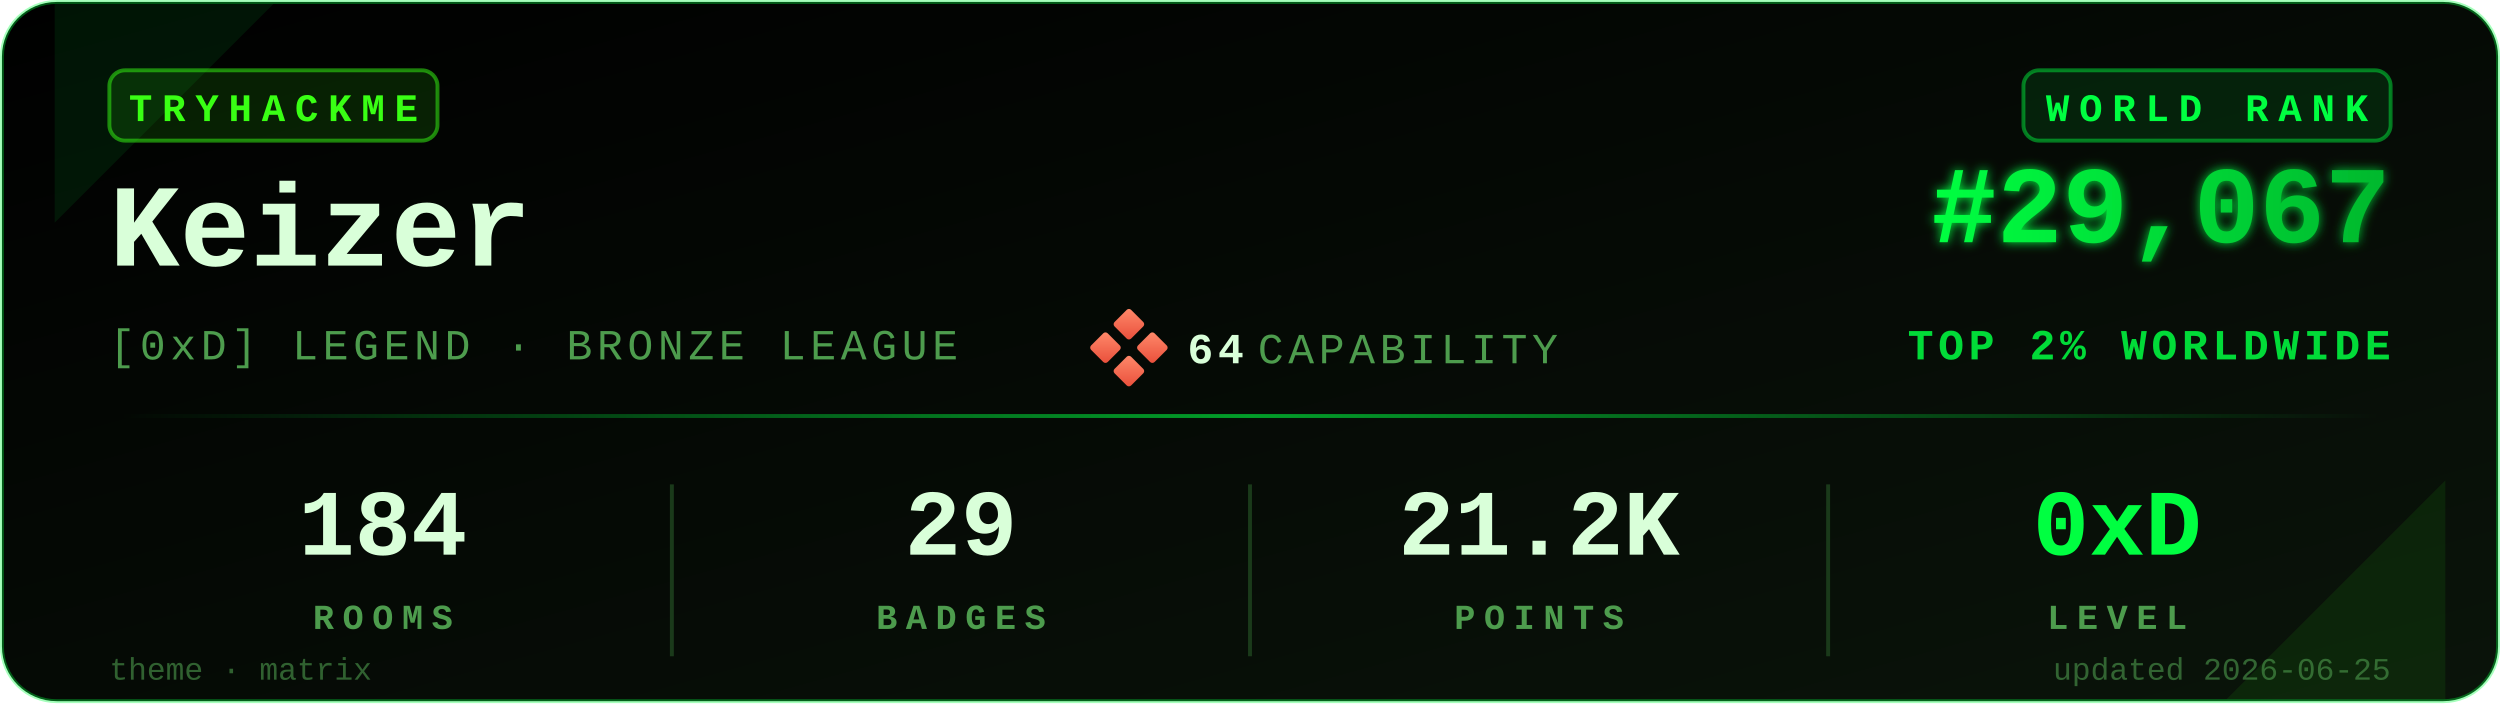
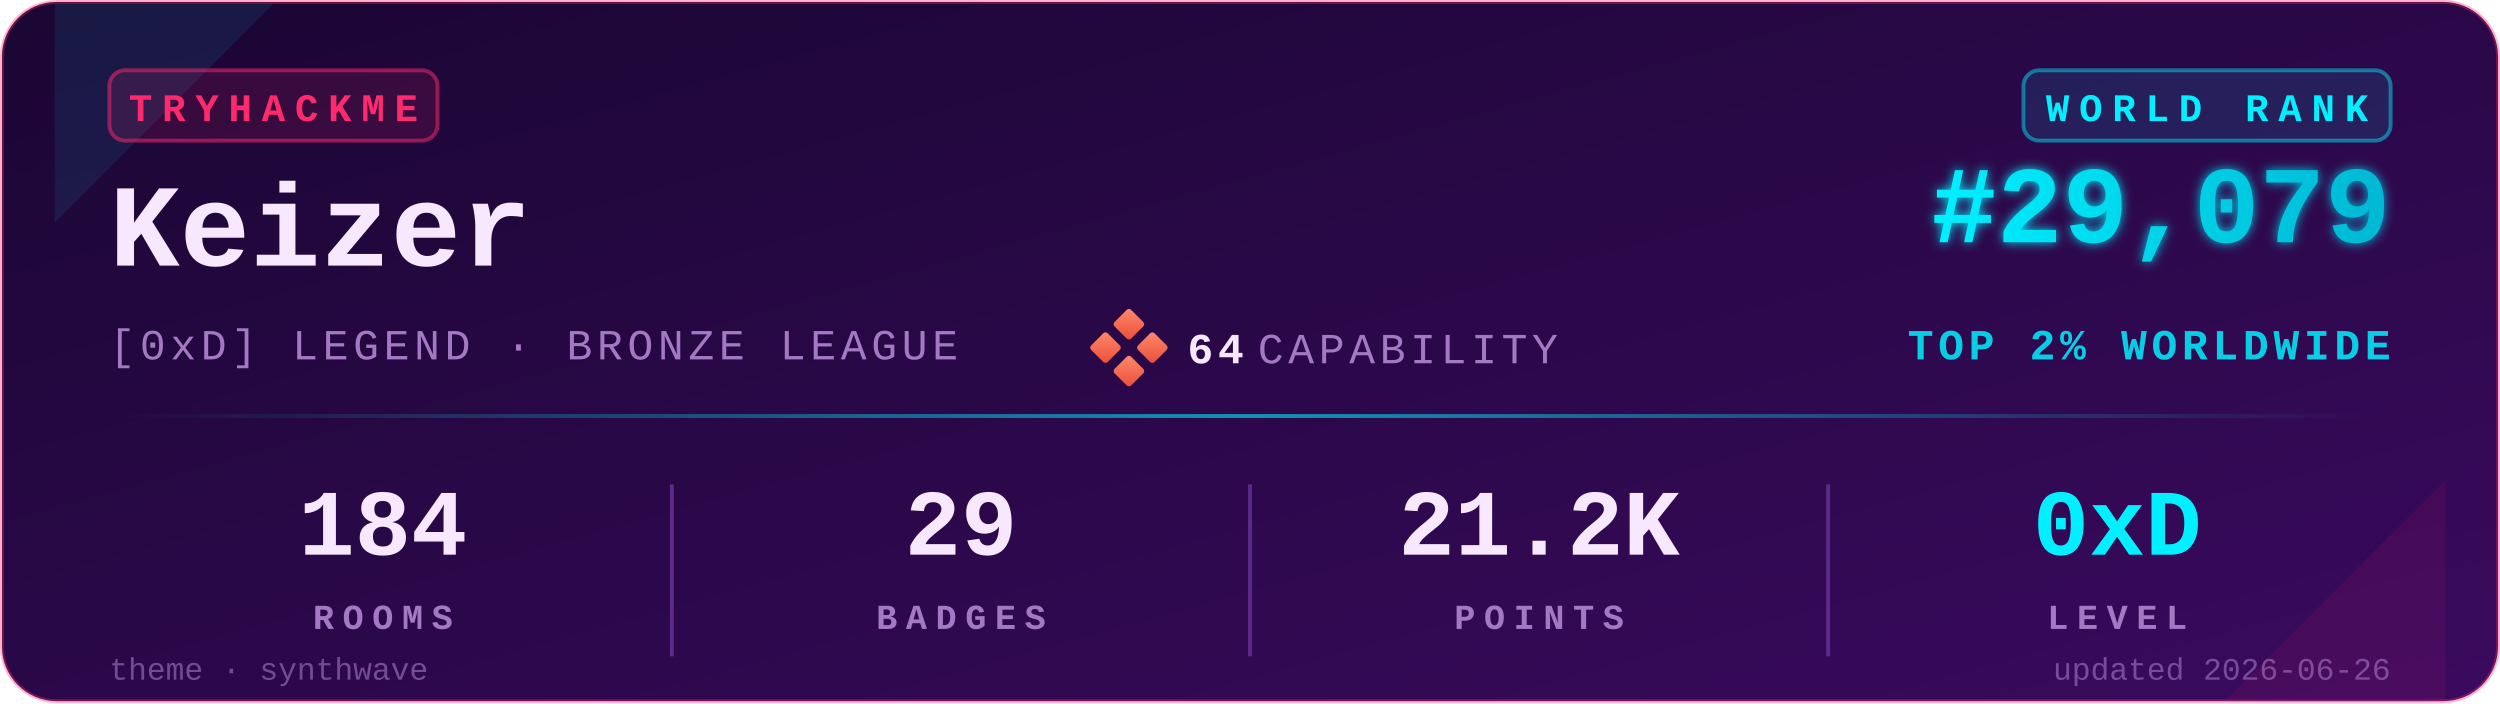
<svg xmlns="http://www.w3.org/2000/svg" viewBox="0 0 640 180" width="640" height="180" role="img" aria-label="TryHackMe stats for Keizer">
  <defs>
    <linearGradient id="bgGrad" x1="0" y1="0" x2="1" y2="1">
-       <stop offset="0%" stop-color="#000000" />
-       <stop offset="100%" stop-color="#0a140a" />
+       <stop offset="0%" stop-color="#1a0633" />
+       <stop offset="100%" stop-color="#3a0a5e" />
    </linearGradient>
    <linearGradient id="rankGrad" x1="0" y1="0" x2="1" y2="0">
-       <stop offset="0%" stop-color="#00FF41" />
-       <stop offset="100%" stop-color="#00B82E" />
+       <stop offset="0%" stop-color="#00F0FF" />
+       <stop offset="100%" stop-color="#00B8D4" />
    </linearGradient>
    <linearGradient id="accentGrad" x1="0" y1="0" x2="1" y2="0">
-       <stop offset="0%" stop-color="#00FF41" stop-opacity="0" />
-       <stop offset="50%" stop-color="#00FF41" stop-opacity="0.6" />
-       <stop offset="100%" stop-color="#00FF41" stop-opacity="0" />
+       <stop offset="0%" stop-color="#00F0FF" stop-opacity="0" />
+       <stop offset="50%" stop-color="#00F0FF" stop-opacity="0.6" />
+       <stop offset="100%" stop-color="#00F0FF" stop-opacity="0" />
    </linearGradient>
    <linearGradient id="capGrad" x1="0" y1="0" x2="1" y2="1">
      <stop offset="0%" stop-color="#ff8a6b" />
      <stop offset="100%" stop-color="#e94e3a" />
    </linearGradient>
    <filter id="glow" x="-20%" y="-20%" width="140%" height="140%">
      <feGaussianBlur stdDeviation="1.4" result="b" />
      <feMerge>
        <feMergeNode in="b" />
        <feMergeNode in="SourceGraphic" />
      </feMerge>
    </filter>
  </defs>
-   <rect x="0.5" y="0.5" width="639" height="179" rx="14" ry="14" fill="url(#bgGrad)" stroke="#00FF41" stroke-opacity="0.35" stroke-width="1" />
-   <path d="M 14,1 L 70,1 L 14,57 Z" fill="#00FF41" opacity="0.08" />
-   <path d="M 626,179 L 570,179 L 626,123 Z" fill="#39FF14" opacity="0.08" />
+   <rect x="0.5" y="0.5" width="639" height="179" rx="14" ry="14" fill="url(#bgGrad)" stroke="#FF2A6D" stroke-opacity="0.35" stroke-width="1" />
+   <path d="M 14,1 L 70,1 L 14,57 Z" fill="#00F0FF" opacity="0.08" />
+   <path d="M 626,179 L 570,179 L 626,123 Z" fill="#FF2A6D" opacity="0.08" />
  <g transform="translate(28,18)">
-     <rect x="0" y="0" width="84" height="18" rx="4" ry="4" fill="#39FF14" fill-opacity="0.12" stroke="#39FF14" stroke-opacity="0.5" />
-     <text x="42" y="13" fill="#39FF14" font-family="ui-monospace,'SF Mono','Menlo','Cascadia Code','Consolas','Liberation Mono',monospace" font-size="10" font-weight="700" letter-spacing="2.5" text-anchor="middle">TRYHACKME</text>
+     <rect x="0" y="0" width="84" height="18" rx="4" ry="4" fill="#FF2A6D" fill-opacity="0.12" stroke="#FF2A6D" stroke-opacity="0.5" />
+     <text x="42" y="13" fill="#FF2A6D" font-family="ui-monospace,'SF Mono','Menlo','Cascadia Code','Consolas','Liberation Mono',monospace" font-size="10" font-weight="700" letter-spacing="2.5" text-anchor="middle">TRYHACKME</text>
  </g>
-   <text x="28" y="68" fill="#D9FFD9" font-family="ui-monospace,'SF Mono','Menlo','Cascadia Code','Consolas','Liberation Mono',monospace" font-size="30" font-weight="700">Keizer</text>
-   <text x="28" y="92" fill="#4D9C4D" font-family="ui-monospace,'SF Mono','Menlo','Cascadia Code','Consolas','Liberation Mono',monospace" font-size="11" font-weight="500" letter-spacing="1.2">[0xD] LEGEND · BRONZE LEAGUE</text>
+   <text x="28" y="68" fill="#F8E8FF" font-family="ui-monospace,'SF Mono','Menlo','Cascadia Code','Consolas','Liberation Mono',monospace" font-size="30" font-weight="700">Keizer</text>
+   <text x="28" y="92" fill="#A479C4" font-family="ui-monospace,'SF Mono','Menlo','Cascadia Code','Consolas','Liberation Mono',monospace" font-size="11" font-weight="500" letter-spacing="1.2">[0xD] LEGEND · BRONZE LEAGUE</text>
  <g transform="translate(280,80)">
    <rect x="6" y="0" width="6" height="6" rx="0.8" fill="url(#capGrad)" transform="rotate(45 9 3)" />
    <rect x="0" y="6" width="6" height="6" rx="0.8" fill="url(#capGrad)" transform="rotate(45 3 9)" />
    <rect x="12" y="6" width="6" height="6" rx="0.8" fill="url(#capGrad)" transform="rotate(45 15 9)" />
    <rect x="6" y="12" width="6" height="6" rx="0.8" fill="url(#capGrad)" transform="rotate(45 9 15)" />
-     <text x="24" y="13" fill="#D9FFD9" font-family="ui-monospace,'SF Mono','Menlo','Cascadia Code','Consolas','Liberation Mono',monospace" font-size="11" font-weight="700" letter-spacing="1.2">64</text>
-     <text x="42" y="13" fill="#4D9C4D" font-family="ui-monospace,'SF Mono','Menlo','Cascadia Code','Consolas','Liberation Mono',monospace" font-size="11" font-weight="500" letter-spacing="1.2">CAPABILITY</text>
+     <text x="24" y="13" fill="#F8E8FF" font-family="ui-monospace,'SF Mono','Menlo','Cascadia Code','Consolas','Liberation Mono',monospace" font-size="11" font-weight="700" letter-spacing="1.2">64</text>
+     <text x="42" y="13" fill="#A479C4" font-family="ui-monospace,'SF Mono','Menlo','Cascadia Code','Consolas','Liberation Mono',monospace" font-size="11" font-weight="500" letter-spacing="1.2">CAPABILITY</text>
  </g>
  <g transform="translate(612,18)">
-     <rect x="-94" y="0" width="94" height="18" rx="4" ry="4" fill="#00FF41" fill-opacity="0.10" stroke="#00FF41" stroke-opacity="0.45" />
-     <text x="-47" y="13" fill="#00FF41" font-family="ui-monospace,'SF Mono','Menlo','Cascadia Code','Consolas','Liberation Mono',monospace" font-size="10" font-weight="700" letter-spacing="2.5" text-anchor="middle">WORLD RANK</text>
+     <rect x="-94" y="0" width="94" height="18" rx="4" ry="4" fill="#00F0FF" fill-opacity="0.10" stroke="#00F0FF" stroke-opacity="0.45" />
+     <text x="-47" y="13" fill="#00F0FF" font-family="ui-monospace,'SF Mono','Menlo','Cascadia Code','Consolas','Liberation Mono',monospace" font-size="10" font-weight="700" letter-spacing="2.5" text-anchor="middle">WORLD RANK</text>
  </g>
-   <text x="612" y="62" fill="url(#rankGrad)" font-family="ui-monospace,'SF Mono','Menlo','Cascadia Code','Consolas','Liberation Mono',monospace" font-size="28" font-weight="700" text-anchor="end" filter="url(#glow)">#29,067</text>
-   <text x="612" y="92" fill="#00FF41" fill-opacity="0.85" font-family="ui-monospace,'SF Mono','Menlo','Cascadia Code','Consolas','Liberation Mono',monospace" font-size="11" font-weight="600" letter-spacing="1.2" text-anchor="end">TOP 2% WORLDWIDE</text>
+   <text x="612" y="62" fill="url(#rankGrad)" font-family="ui-monospace,'SF Mono','Menlo','Cascadia Code','Consolas','Liberation Mono',monospace" font-size="28" font-weight="700" text-anchor="end" filter="url(#glow)">#29,079</text>
+   <text x="612" y="92" fill="#00F0FF" fill-opacity="0.85" font-family="ui-monospace,'SF Mono','Menlo','Cascadia Code','Consolas','Liberation Mono',monospace" font-size="11" font-weight="600" letter-spacing="1.2" text-anchor="end">TOP 2% WORLDWIDE</text>
  <rect x="28" y="106" width="584" height="1" fill="url(#accentGrad)" />
  <g font-family="ui-monospace,'SF Mono','Menlo','Cascadia Code','Consolas','Liberation Mono',monospace" text-anchor="middle">
-     <text x="98" y="142" fill="#D9FFD9" font-size="24" font-weight="700">184</text>
-     <text x="98" y="161" fill="#4D9C4D" font-size="9" font-weight="600" letter-spacing="2.2">ROOMS</text>
-     <text x="246" y="142" fill="#D9FFD9" font-size="24" font-weight="700">29</text>
-     <text x="246" y="161" fill="#4D9C4D" font-size="9" font-weight="600" letter-spacing="2.2">BADGES</text>
-     <text x="394" y="142" fill="#D9FFD9" font-size="24" font-weight="700">21.2K</text>
-     <text x="394" y="161" fill="#4D9C4D" font-size="9" font-weight="600" letter-spacing="2.2">POINTS</text>
-     <text x="542" y="142" fill="#00FF41" font-size="24" font-weight="700">0xD</text>
-     <text x="542" y="161" fill="#4D9C4D" font-size="9" font-weight="600" letter-spacing="2.2">LEVEL</text>
+     <text x="98" y="142" fill="#F8E8FF" font-size="24" font-weight="700">184</text>
+     <text x="98" y="161" fill="#A479C4" font-size="9" font-weight="600" letter-spacing="2.2">ROOMS</text>
+     <text x="246" y="142" fill="#F8E8FF" font-size="24" font-weight="700">29</text>
+     <text x="246" y="161" fill="#A479C4" font-size="9" font-weight="600" letter-spacing="2.2">BADGES</text>
+     <text x="394" y="142" fill="#F8E8FF" font-size="24" font-weight="700">21.2K</text>
+     <text x="394" y="161" fill="#A479C4" font-size="9" font-weight="600" letter-spacing="2.2">POINTS</text>
+     <text x="542" y="142" fill="#00F0FF" font-size="24" font-weight="700">0xD</text>
+     <text x="542" y="161" fill="#A479C4" font-size="9" font-weight="600" letter-spacing="2.2">LEVEL</text>
  </g>
-   <line x1="172" y1="124" x2="172" y2="168" stroke="#1a3a1a" stroke-width="1" />
-   <line x1="320" y1="124" x2="320" y2="168" stroke="#1a3a1a" stroke-width="1" />
-   <line x1="468" y1="124" x2="468" y2="168" stroke="#1a3a1a" stroke-width="1" />
-   <text x="28" y="174" fill="#4D9C4D" fill-opacity="0.6" font-family="ui-monospace,'SF Mono','Menlo','Cascadia Code','Consolas','Liberation Mono',monospace" font-size="8" font-weight="500">theme · matrix</text>
-   <text x="612" y="174" fill="#4D9C4D" fill-opacity="0.6" font-family="ui-monospace,'SF Mono','Menlo','Cascadia Code','Consolas','Liberation Mono',monospace" font-size="8" font-weight="500" text-anchor="end">updated 2026-06-25</text>
+   <line x1="172" y1="124" x2="172" y2="168" stroke="#5C2A8A" stroke-width="1" />
+   <line x1="320" y1="124" x2="320" y2="168" stroke="#5C2A8A" stroke-width="1" />
+   <line x1="468" y1="124" x2="468" y2="168" stroke="#5C2A8A" stroke-width="1" />
+   <text x="28" y="174" fill="#A479C4" fill-opacity="0.6" font-family="ui-monospace,'SF Mono','Menlo','Cascadia Code','Consolas','Liberation Mono',monospace" font-size="8" font-weight="500">theme · synthwave</text>
+   <text x="612" y="174" fill="#A479C4" fill-opacity="0.6" font-family="ui-monospace,'SF Mono','Menlo','Cascadia Code','Consolas','Liberation Mono',monospace" font-size="8" font-weight="500" text-anchor="end">updated 2026-06-26</text>
</svg>
